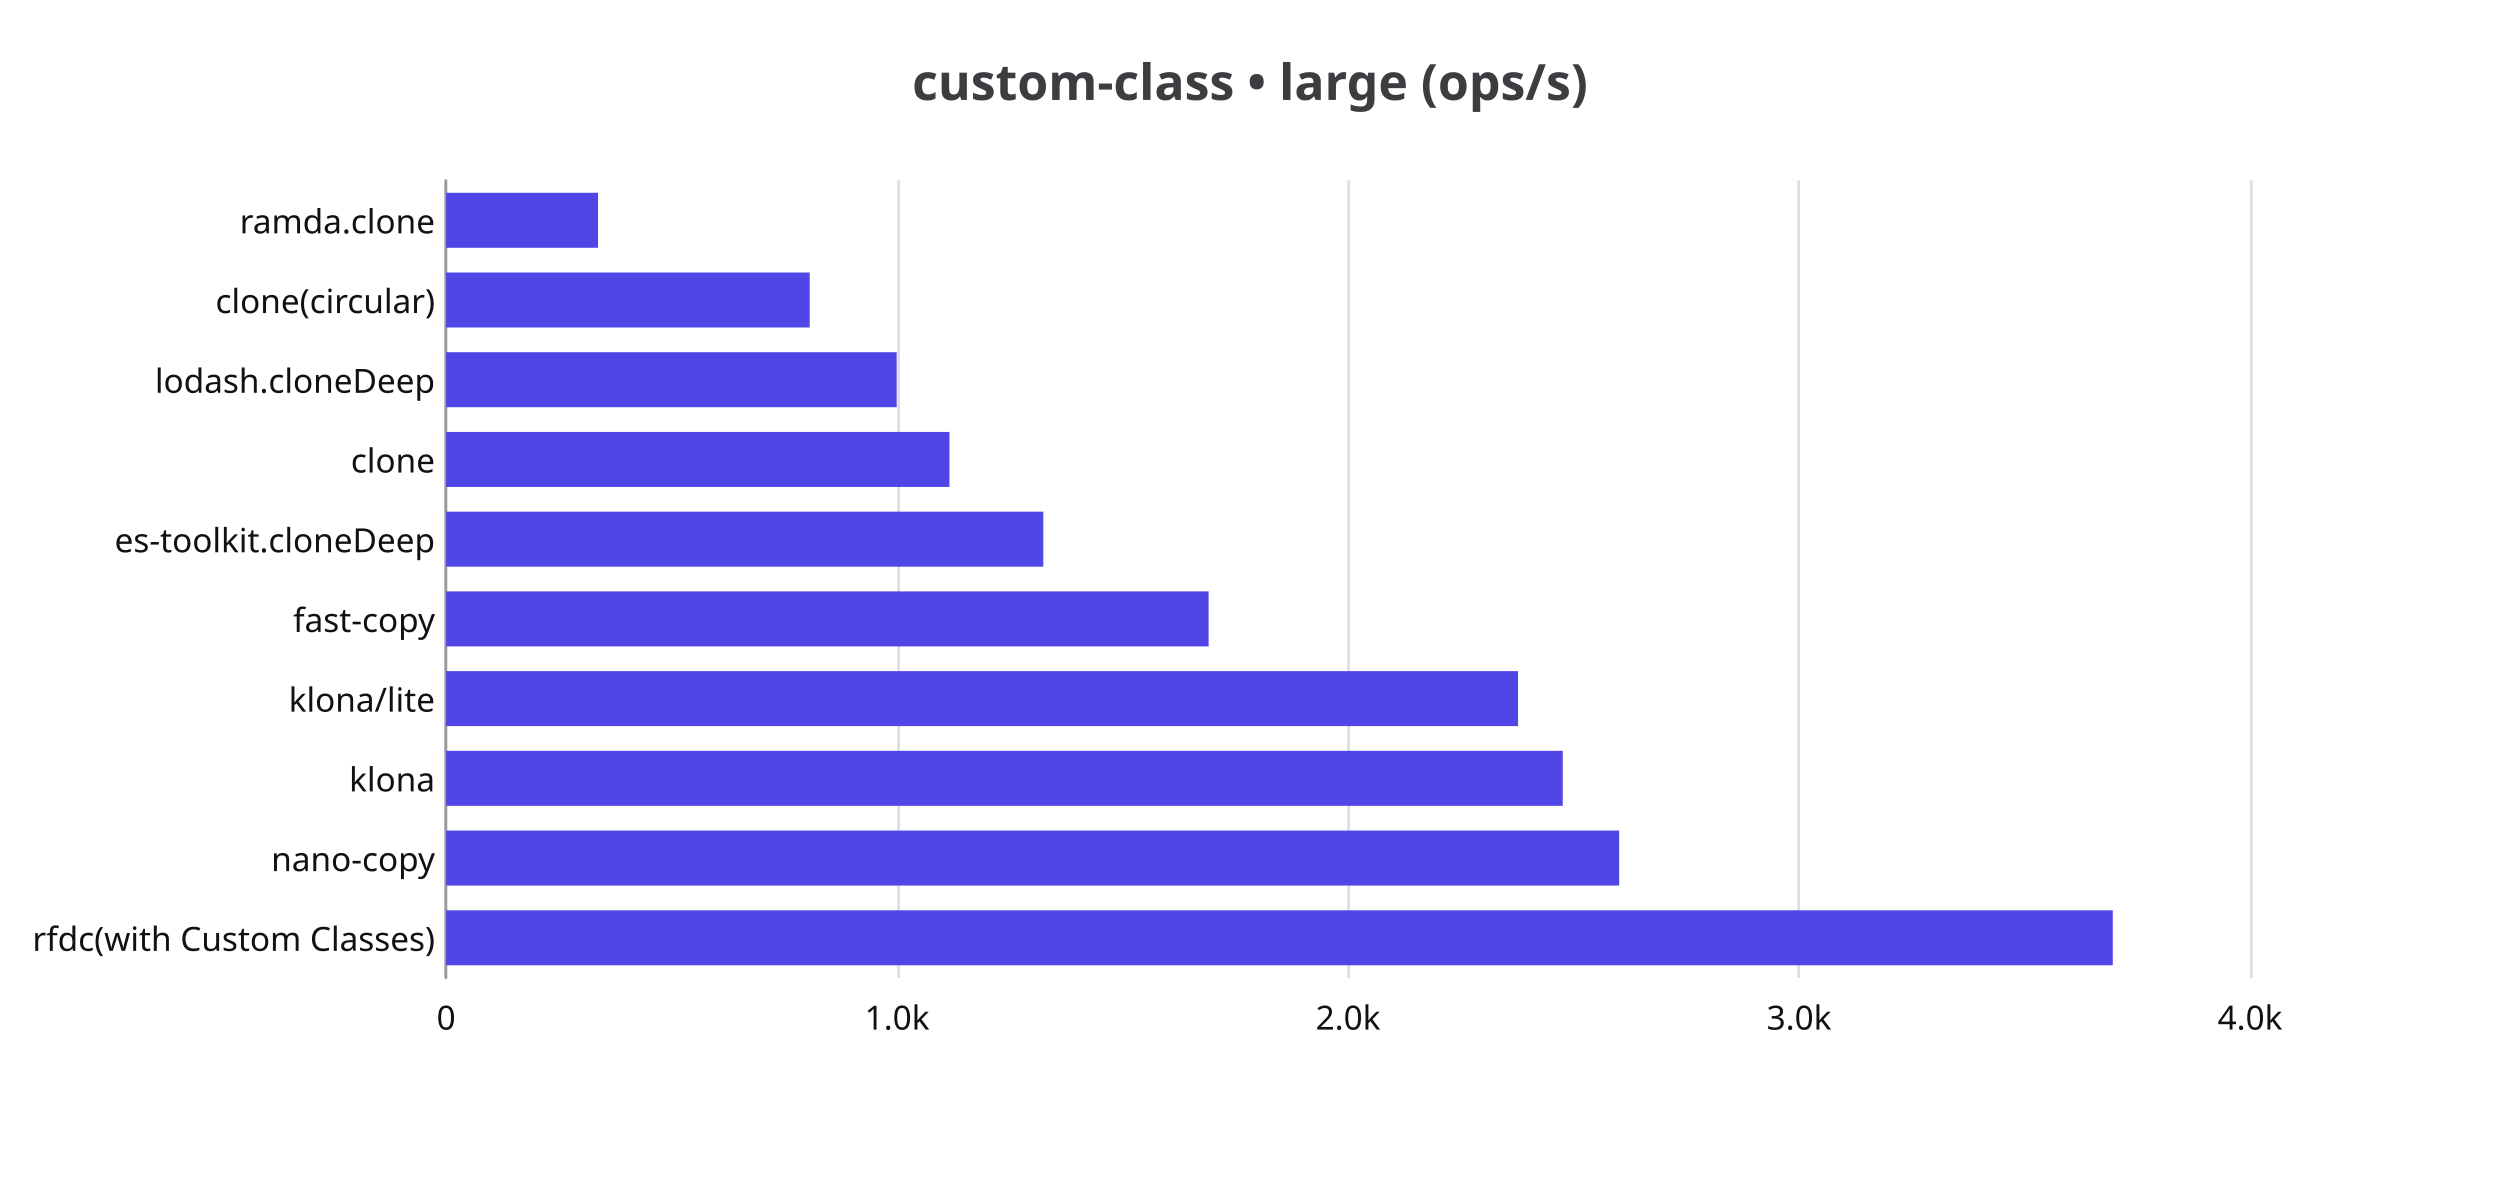
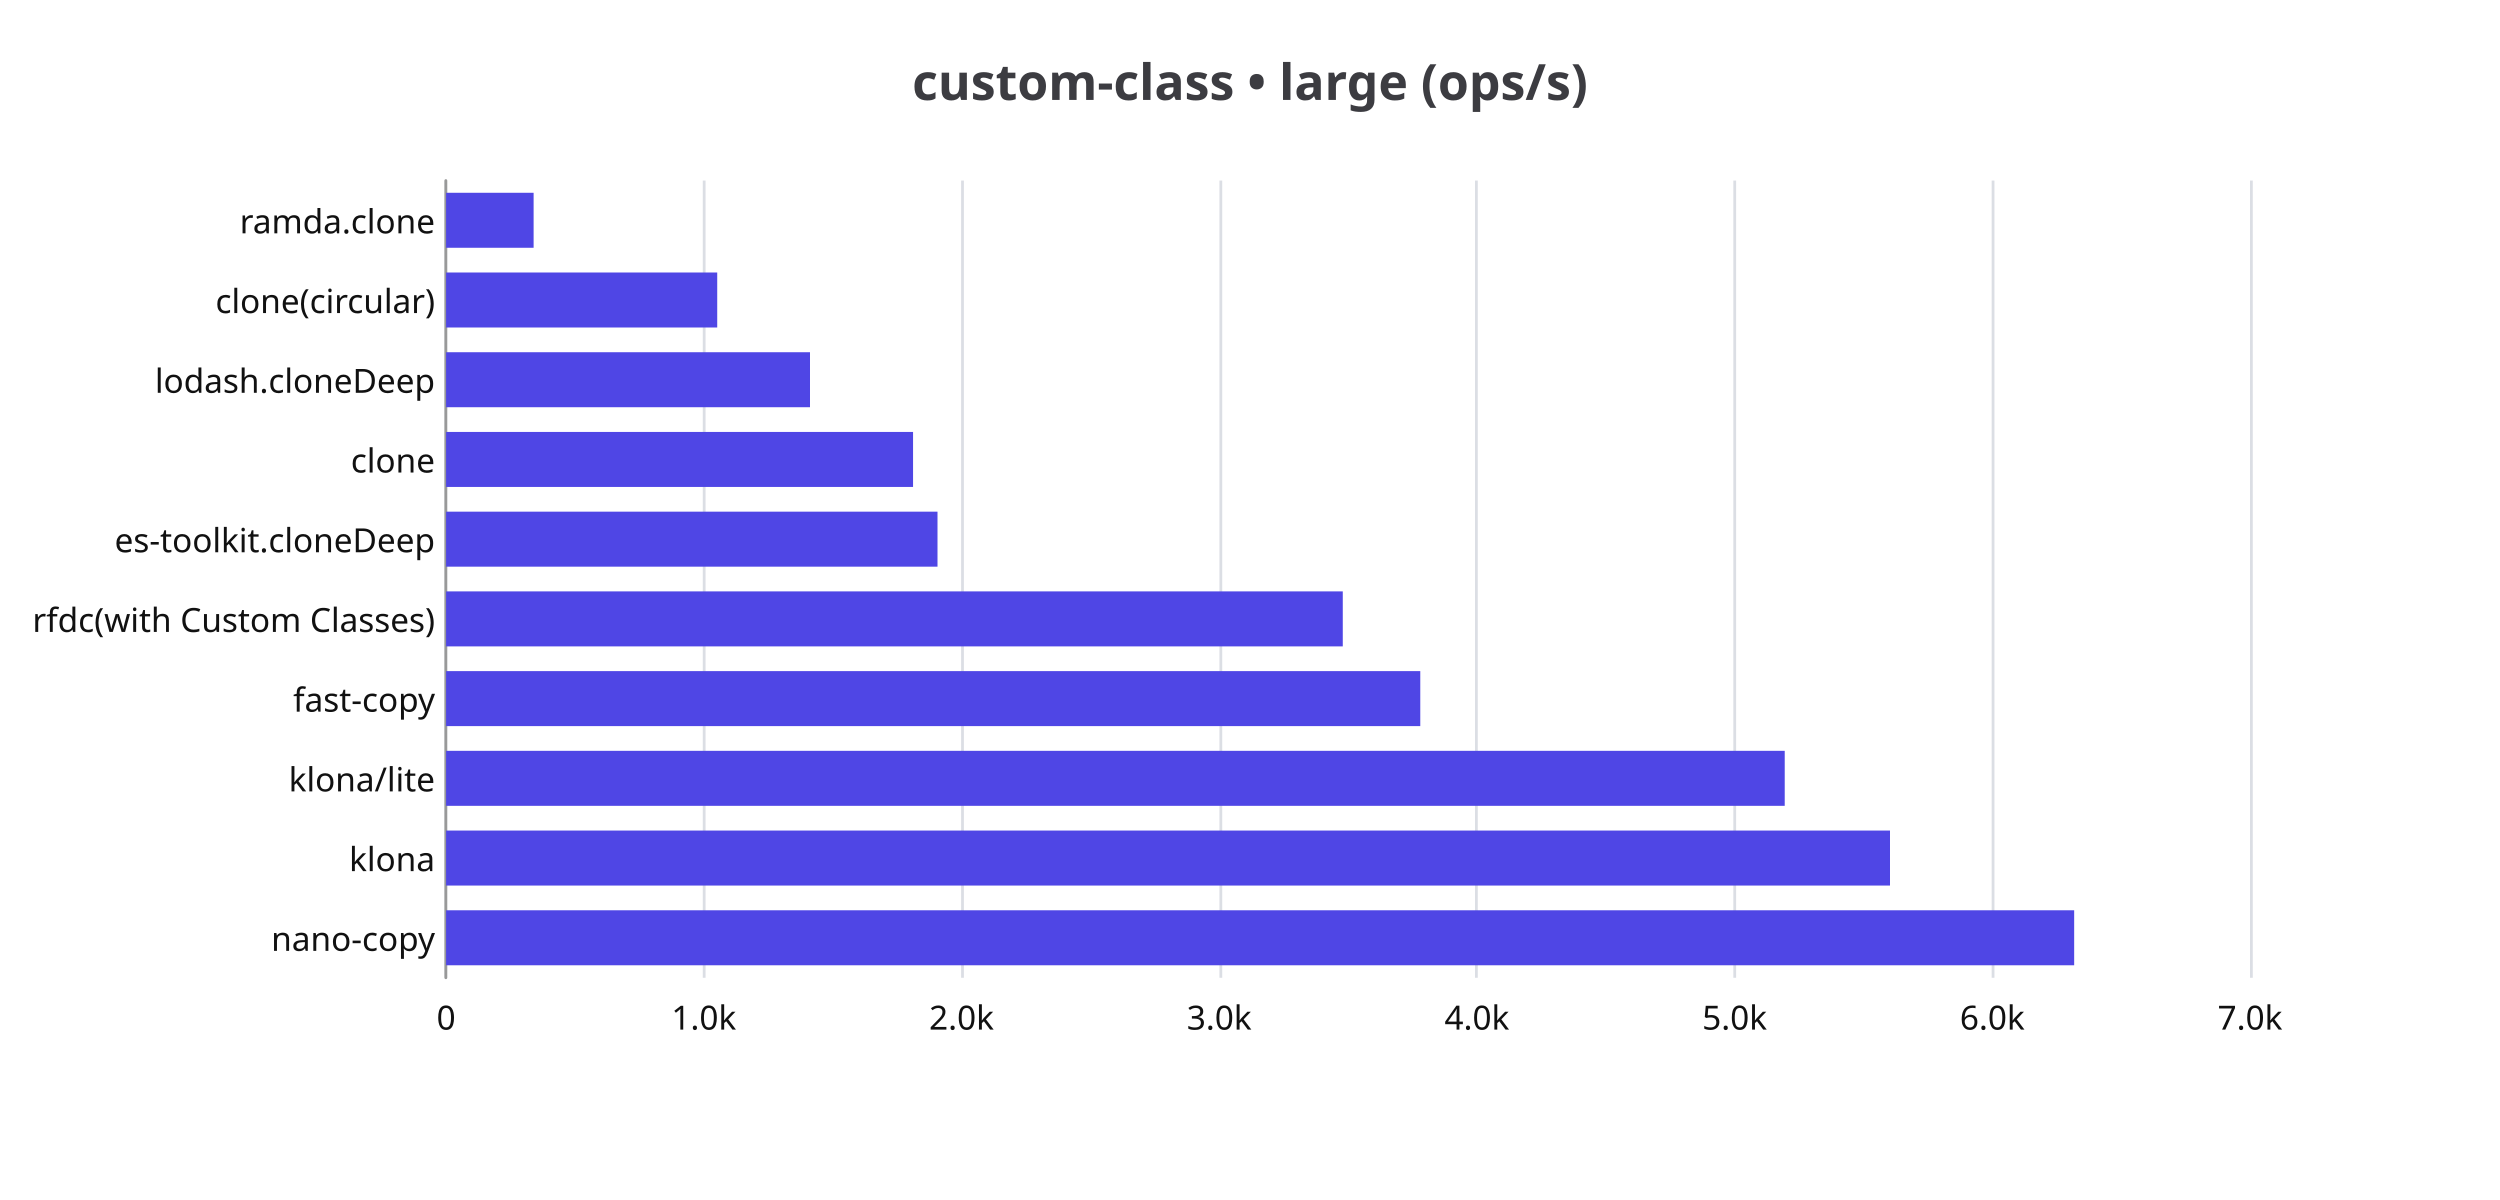
<svg xmlns="http://www.w3.org/2000/svg" width="900" height="432" version="1.1" baseProfile="full" viewBox="0 0 900 432">
  <rect width="900" height="432" x="0" y="0" fill="#ffffff" />
  <path d="M160.5 65L160.5 352" fill="none" pointer-events="visible" stroke="#dbdee4" class="zr9-cls-18" />
-   <path d="M323.5 65L323.5 352" fill="none" pointer-events="visible" stroke="#dbdee4" class="zr9-cls-18" />
-   <path d="M485.5 65L485.5 352" fill="none" pointer-events="visible" stroke="#dbdee4" class="zr9-cls-18" />
-   <path d="M647.5 65L647.5 352" fill="none" pointer-events="visible" stroke="#dbdee4" class="zr9-cls-18" />
+   <path d="M253.5 65L253.5 352" fill="none" pointer-events="visible" stroke="#dbdee4" class="zr9-cls-18" />
+   <path d="M346.5 65L346.5 352" fill="none" pointer-events="visible" stroke="#dbdee4" class="zr9-cls-18" />
+   <path d="M439.5 65L439.5 352" fill="none" pointer-events="visible" stroke="#dbdee4" class="zr9-cls-18" />
+   <path d="M531.5 65L531.5 352" fill="none" pointer-events="visible" stroke="#dbdee4" class="zr9-cls-18" />
+   <path d="M624.5 65L624.5 352" fill="none" pointer-events="visible" stroke="#dbdee4" class="zr9-cls-18" />
+   <path d="M717.5 65L717.5 352" fill="none" pointer-events="visible" stroke="#dbdee4" class="zr9-cls-18" />
  <path d="M810.5 65L810.5 352" fill="none" pointer-events="visible" stroke="#dbdee4" class="zr9-cls-18" />
  <path d="M160.5 352L160.5 65" fill="none" pointer-events="visible" stroke="#999" stroke-linecap="round" class="zr9-cls-18" />
-   <text dominant-baseline="central" text-anchor="end" style="font-size:12px;font-family:Microsoft YaHei;" xml:space="preserve" transform="translate(156.6 337.65)" fill="#111">    rfdc(with Custom Classes)</text>
-   <text dominant-baseline="central" text-anchor="end" style="font-size:12px;font-family:Microsoft YaHei;" xml:space="preserve" transform="translate(156.6 308.95)" fill="#111">    nano-copy</text>
-   <text dominant-baseline="central" text-anchor="end" style="font-size:12px;font-family:Microsoft YaHei;" xml:space="preserve" transform="translate(156.6 280.25)" fill="#111">    klona</text>
-   <text dominant-baseline="central" text-anchor="end" style="font-size:12px;font-family:Microsoft YaHei;" xml:space="preserve" transform="translate(156.6 251.55)" fill="#111">    klona/lite</text>
-   <text dominant-baseline="central" text-anchor="end" style="font-size:12px;font-family:Microsoft YaHei;" xml:space="preserve" transform="translate(156.6 222.85)" fill="#111">    fast-copy</text>
+   <text dominant-baseline="central" text-anchor="end" style="font-size:12px;font-family:Microsoft YaHei;" xml:space="preserve" transform="translate(156.6 337.65)" fill="#111">    nano-copy</text>
+   <text dominant-baseline="central" text-anchor="end" style="font-size:12px;font-family:Microsoft YaHei;" xml:space="preserve" transform="translate(156.6 308.95)" fill="#111">    klona</text>
+   <text dominant-baseline="central" text-anchor="end" style="font-size:12px;font-family:Microsoft YaHei;" xml:space="preserve" transform="translate(156.6 280.25)" fill="#111">    klona/lite</text>
+   <text dominant-baseline="central" text-anchor="end" style="font-size:12px;font-family:Microsoft YaHei;" xml:space="preserve" transform="translate(156.6 251.55)" fill="#111">    fast-copy</text>
+   <text dominant-baseline="central" text-anchor="end" style="font-size:12px;font-family:Microsoft YaHei;" xml:space="preserve" transform="translate(156.6 222.85)" fill="#111">    rfdc(with Custom Classes)</text>
  <text dominant-baseline="central" text-anchor="end" style="font-size:12px;font-family:Microsoft YaHei;" xml:space="preserve" transform="translate(156.6 194.15)" fill="#111">    es-toolkit.cloneDeep</text>
  <text dominant-baseline="central" text-anchor="end" style="font-size:12px;font-family:Microsoft YaHei;" xml:space="preserve" transform="translate(156.6 165.45)" fill="#111">    clone</text>
  <text dominant-baseline="central" text-anchor="end" style="font-size:12px;font-family:Microsoft YaHei;" xml:space="preserve" transform="translate(156.6 136.75)" fill="#111">    lodash.cloneDeep</text>
  <text dominant-baseline="central" text-anchor="end" style="font-size:12px;font-family:Microsoft YaHei;" xml:space="preserve" transform="translate(156.6 108.05)" fill="#111">    clone(circular)</text>
  <text dominant-baseline="central" text-anchor="end" style="font-size:12px;font-family:Microsoft YaHei;" xml:space="preserve" transform="translate(156.6 79.35)" fill="#111">    ramda.clone</text>
  <text dominant-baseline="central" text-anchor="middle" style="font-size:12px;font-family:Microsoft YaHei;" y="6" transform="translate(160.6 360)" fill="#111">0</text>
-   <text dominant-baseline="central" text-anchor="middle" style="font-size:12px;font-family:Microsoft YaHei;" y="6" transform="translate(322.95 360)" fill="#111">1.0k</text>
-   <text dominant-baseline="central" text-anchor="middle" style="font-size:12px;font-family:Microsoft YaHei;" y="6" transform="translate(485.3 360)" fill="#111">2.0k</text>
-   <text dominant-baseline="central" text-anchor="middle" style="font-size:12px;font-family:Microsoft YaHei;" y="6" transform="translate(647.65 360)" fill="#111">3.0k</text>
-   <text dominant-baseline="central" text-anchor="middle" style="font-size:12px;font-family:Microsoft YaHei;" y="6" transform="translate(810 360)" fill="#111">4.0k</text>
-   <path d="M160.6 327.7l600 0l0 19.8l-600 0Z" fill="#4F46E5" ecmeta_series_index="0" ecmeta_data_index="0" ecmeta_ssr_type="chart" class="zr9-cls-19" />
-   <path d="M160.6 299l422.3 0l0 19.8l-422.3 0Z" fill="#4F46E5" ecmeta_series_index="0" ecmeta_data_index="1" ecmeta_ssr_type="chart" class="zr9-cls-19" />
-   <path d="M160.6 270.3l402 0l0 19.8l-402 0Z" fill="#4F46E5" ecmeta_series_index="0" ecmeta_data_index="2" ecmeta_ssr_type="chart" class="zr9-cls-19" />
-   <path d="M160.6 241.6l385.9 0l0 19.8l-385.9 0Z" fill="#4F46E5" ecmeta_series_index="0" ecmeta_data_index="3" ecmeta_ssr_type="chart" class="zr9-cls-19" />
-   <path d="M160.6 212.9l274.5 0l0 19.8l-274.5 0Z" fill="#4F46E5" ecmeta_series_index="0" ecmeta_data_index="4" ecmeta_ssr_type="chart" class="zr9-cls-19" />
-   <path d="M160.6 184.2l215 0l0 19.8l-215 0Z" fill="#4F46E5" ecmeta_series_index="0" ecmeta_data_index="5" ecmeta_ssr_type="chart" class="zr9-cls-19" />
-   <path d="M160.6 155.5l181.2 0l0 19.8l-181.2 0Z" fill="#4F46E5" ecmeta_series_index="0" ecmeta_data_index="6" ecmeta_ssr_type="chart" class="zr9-cls-19" />
-   <path d="M160.6 126.8l162.2 0l0 19.8l-162.2 0Z" fill="#4F46E5" ecmeta_series_index="0" ecmeta_data_index="7" ecmeta_ssr_type="chart" class="zr9-cls-19" />
-   <path d="M160.6 98.1l130.9 0l0 19.8l-130.9 0Z" fill="#4F46E5" ecmeta_series_index="0" ecmeta_data_index="8" ecmeta_ssr_type="chart" class="zr9-cls-19" />
-   <path d="M160.6 69.4l54.7 0l0 19.8l-54.7 0Z" fill="#4F46E5" ecmeta_series_index="0" ecmeta_data_index="9" ecmeta_ssr_type="chart" class="zr9-cls-19" />
+   <text dominant-baseline="central" text-anchor="middle" style="font-size:12px;font-family:Microsoft YaHei;" y="6" transform="translate(253.3714 360)" fill="#111">1.0k</text>
+   <text dominant-baseline="central" text-anchor="middle" style="font-size:12px;font-family:Microsoft YaHei;" y="6" transform="translate(346.1429 360)" fill="#111">2.0k</text>
+   <text dominant-baseline="central" text-anchor="middle" style="font-size:12px;font-family:Microsoft YaHei;" y="6" transform="translate(438.9143 360)" fill="#111">3.0k</text>
+   <text dominant-baseline="central" text-anchor="middle" style="font-size:12px;font-family:Microsoft YaHei;" y="6" transform="translate(531.6857 360)" fill="#111">4.0k</text>
+   <text dominant-baseline="central" text-anchor="middle" style="font-size:12px;font-family:Microsoft YaHei;" y="6" transform="translate(624.4571 360)" fill="#111">5.0k</text>
+   <text dominant-baseline="central" text-anchor="middle" style="font-size:12px;font-family:Microsoft YaHei;" y="6" transform="translate(717.2286 360)" fill="#111">6.0k</text>
+   <text dominant-baseline="central" text-anchor="middle" style="font-size:12px;font-family:Microsoft YaHei;" y="6" transform="translate(810 360)" fill="#111">7.0k</text>
+   <path d="M160.6 327.7l586.1 0l0 19.8l-586.1 0Z" fill="#4F46E5" ecmeta_series_index="0" ecmeta_data_index="0" ecmeta_ssr_type="chart" class="zr9-cls-19" />
+   <path d="M160.6 299l519.8 0l0 19.8l-519.8 0Z" fill="#4F46E5" ecmeta_series_index="0" ecmeta_data_index="1" ecmeta_ssr_type="chart" class="zr9-cls-19" />
+   <path d="M160.6 270.3l481.9 0l0 19.8l-481.9 0Z" fill="#4F46E5" ecmeta_series_index="0" ecmeta_data_index="2" ecmeta_ssr_type="chart" class="zr9-cls-19" />
+   <path d="M160.6 241.6l350.7 0l0 19.8l-350.7 0Z" fill="#4F46E5" ecmeta_series_index="0" ecmeta_data_index="3" ecmeta_ssr_type="chart" class="zr9-cls-19" />
+   <path d="M160.6 212.9l322.8 0l0 19.8l-322.8 0Z" fill="#4F46E5" ecmeta_series_index="0" ecmeta_data_index="4" ecmeta_ssr_type="chart" class="zr9-cls-19" />
+   <path d="M160.6 184.2l176.9 0l0 19.8l-176.9 0Z" fill="#4F46E5" ecmeta_series_index="0" ecmeta_data_index="5" ecmeta_ssr_type="chart" class="zr9-cls-19" />
+   <path d="M160.6 155.5l168.1 0l0 19.8l-168.1 0Z" fill="#4F46E5" ecmeta_series_index="0" ecmeta_data_index="6" ecmeta_ssr_type="chart" class="zr9-cls-19" />
+   <path d="M160.6 126.8l131 0l0 19.8l-131 0Z" fill="#4F46E5" ecmeta_series_index="0" ecmeta_data_index="7" ecmeta_ssr_type="chart" class="zr9-cls-19" />
+   <path d="M160.6 98.1l97.6 0l0 19.8l-97.6 0Z" fill="#4F46E5" ecmeta_series_index="0" ecmeta_data_index="8" ecmeta_ssr_type="chart" class="zr9-cls-19" />
+   <path d="M160.6 69.4l31.5 0l0 19.8l-31.5 0Z" fill="#4F46E5" ecmeta_series_index="0" ecmeta_data_index="9" ecmeta_ssr_type="chart" class="zr9-cls-19" />
  <path d="M-121.7 -5l243.5 0l0 28l-243.5 0Z" transform="translate(450 20)" fill="rgb(0,0,0)" fill-opacity="0" stroke="#3c3c41" stroke-width="0" class="zr9-cls-18" />
  <text dominant-baseline="central" text-anchor="middle" style="font-size:18px;font-family:Microsoft YaHei;font-weight:bold;" xml:space="preserve" y="9" transform="translate(450 20)" fill="#3c3c41">custom-class • large (ops/s)</text>
  <style>
.zr9-cls-18:hover {
pointer-events:none;
}
.zr9-cls-19:hover {
cursor:pointer;
fill:rgba(86,77,251,1);
}



</style>
</svg>
